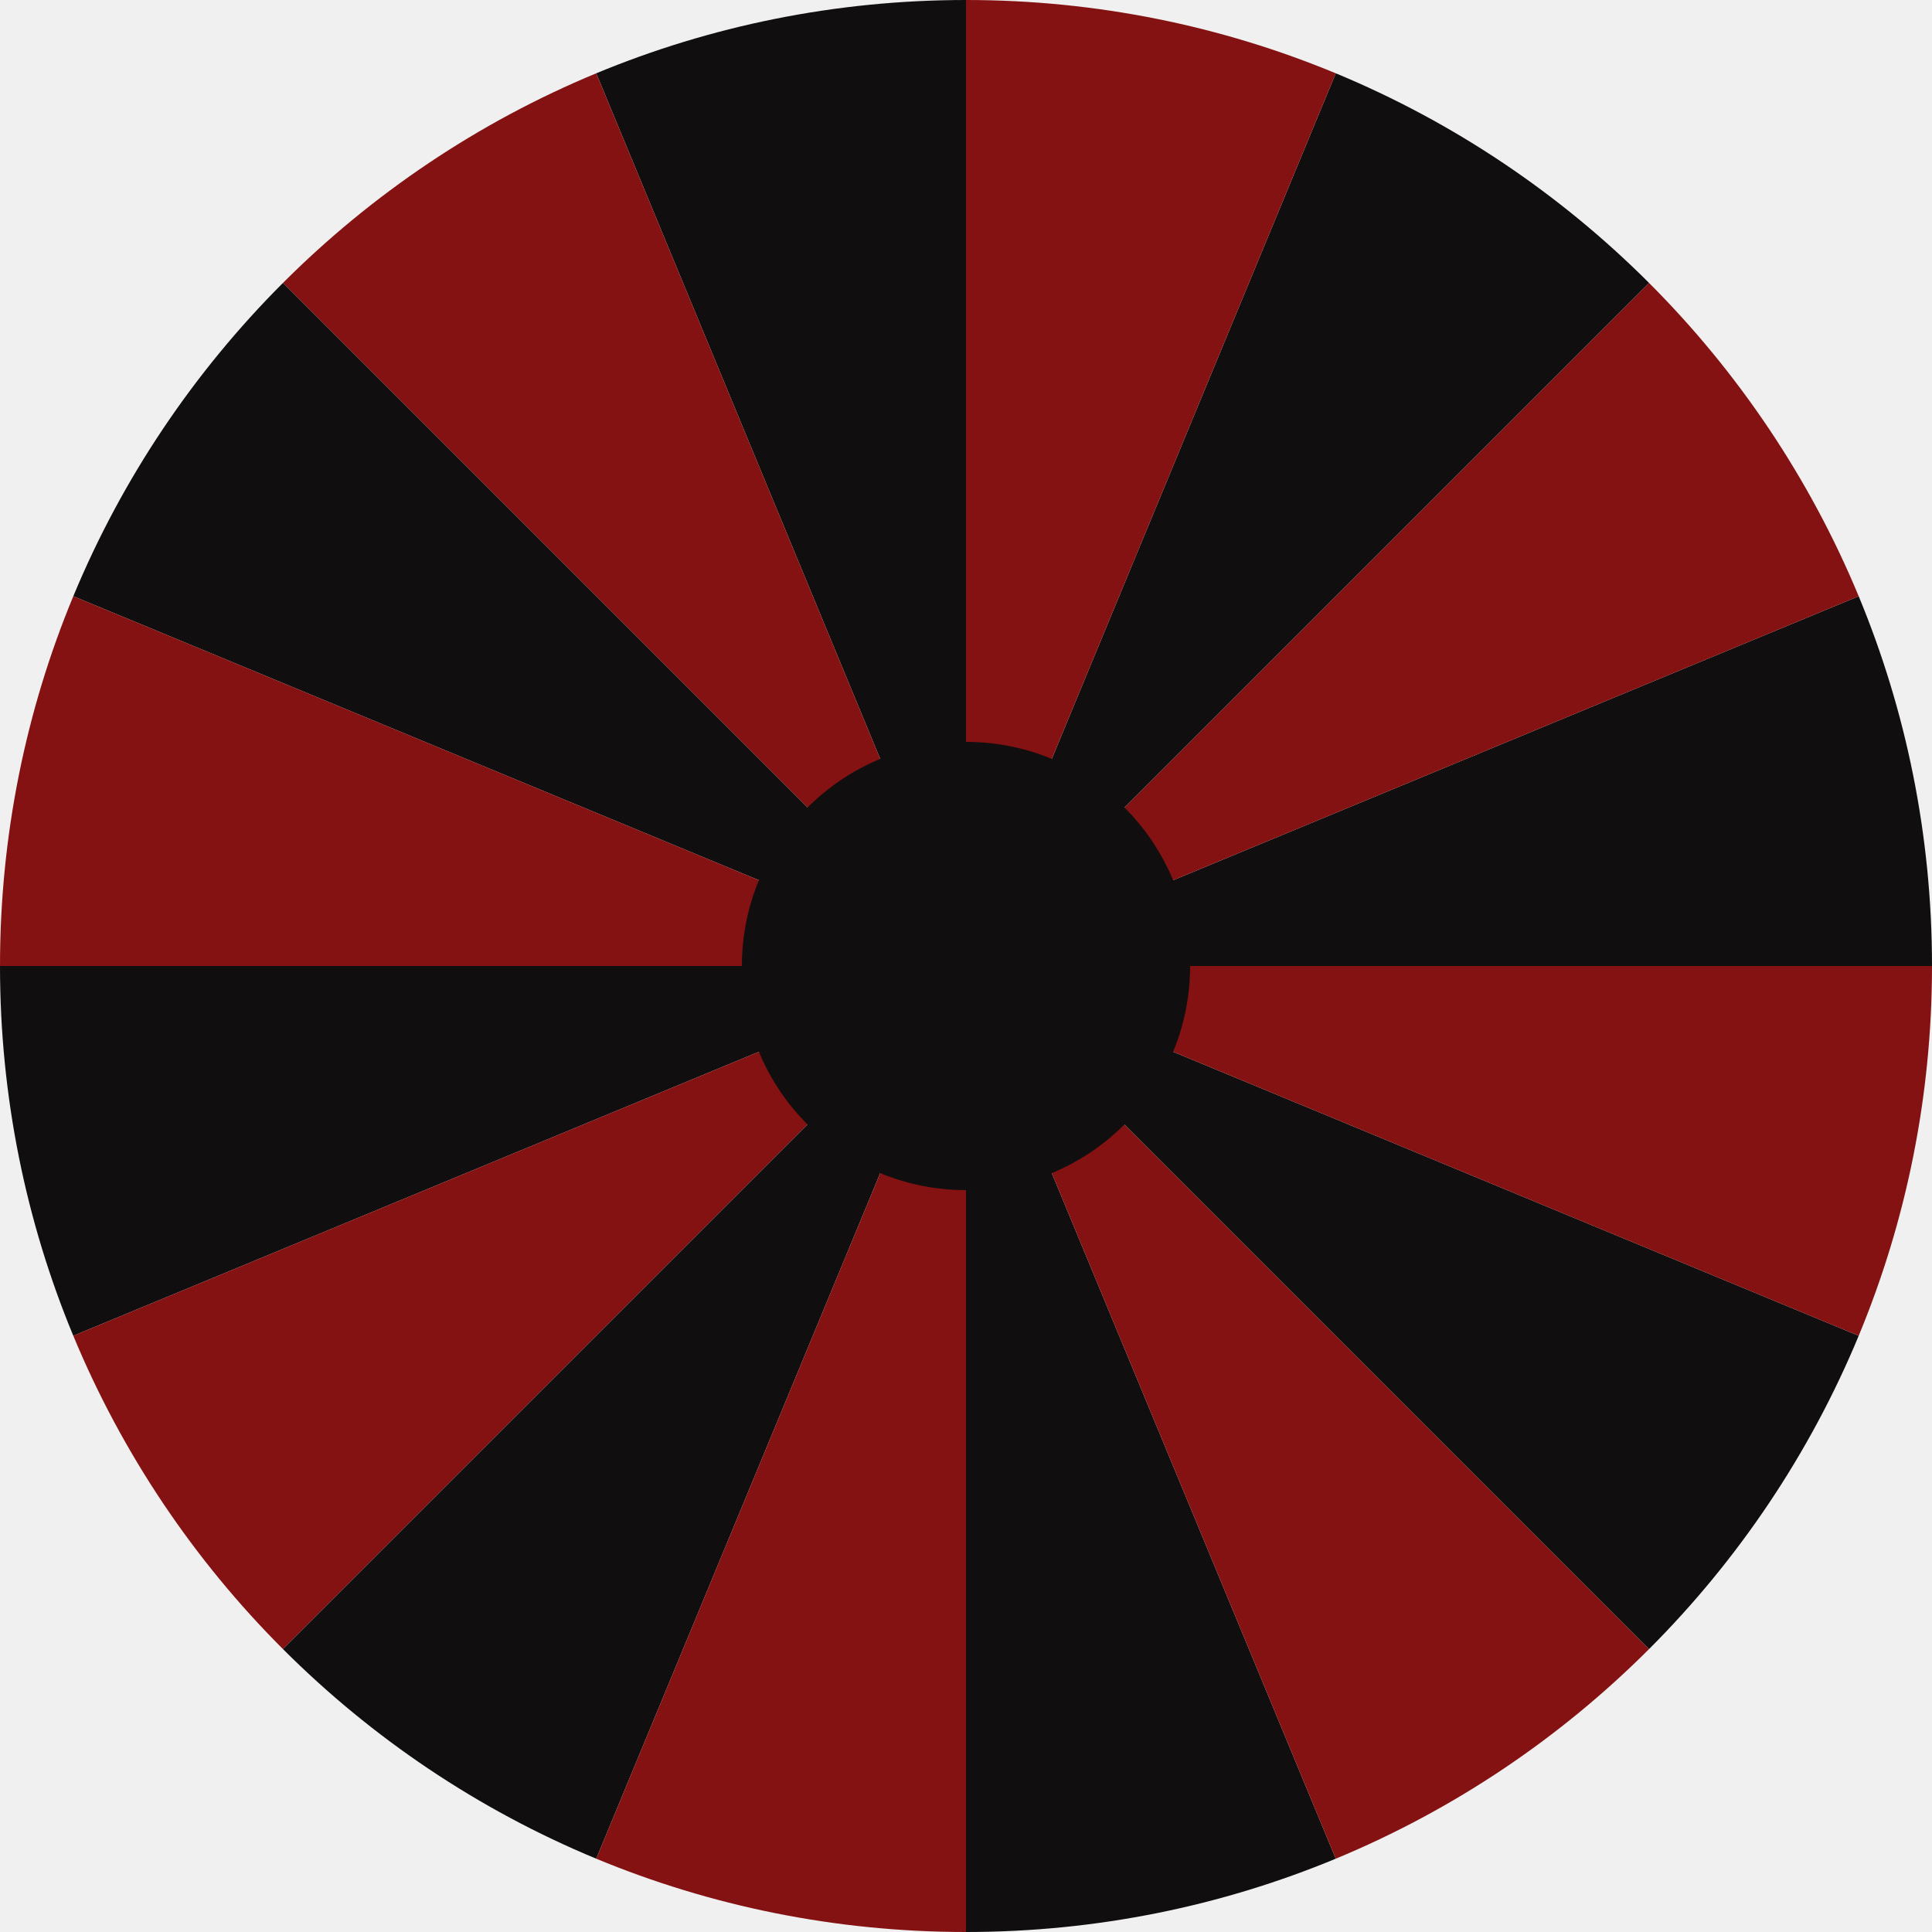
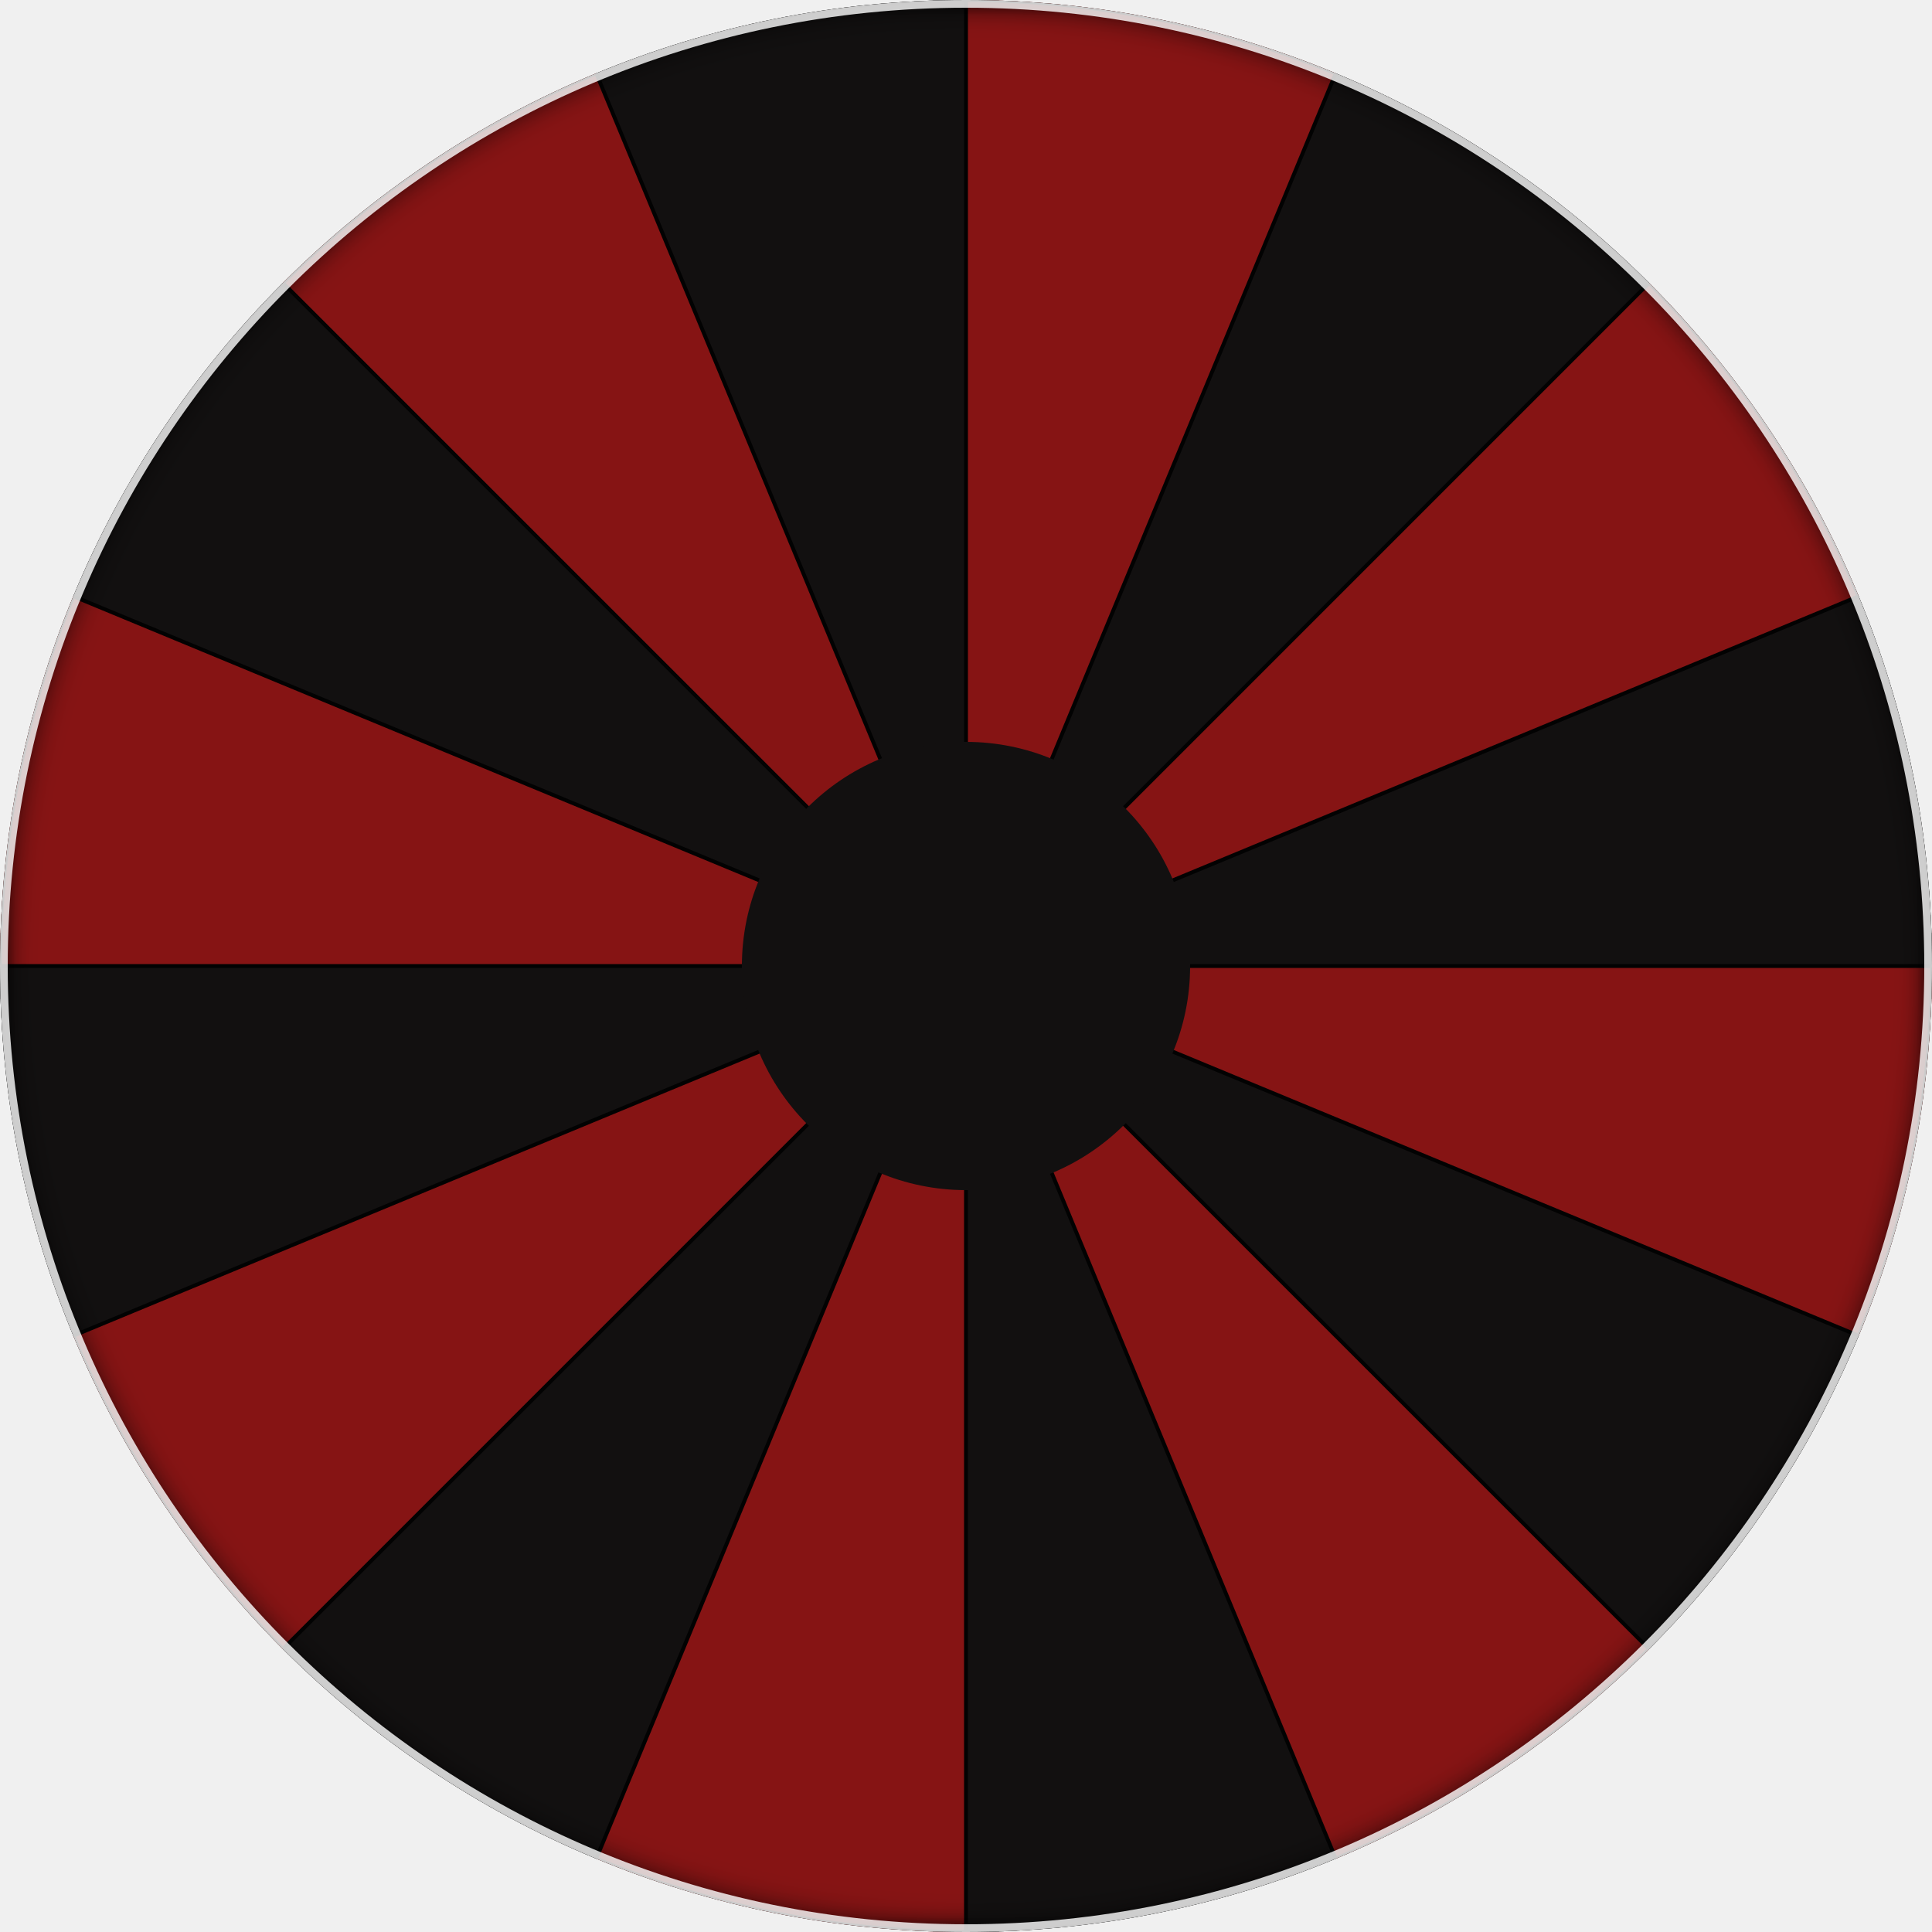
<svg xmlns="http://www.w3.org/2000/svg" width="1000" height="1000" viewBox="0 0 1000 1000" fill="none">
  <path d="M500 1000L500 500L691.392 962.061C632.438 986.507 567.795 1000 500 1000Z" fill="#100E0E" />
  <path fill-rule="evenodd" clip-rule="evenodd" d="M500 500L853.553 853.553C807.499 899.607 752.503 936.719 691.392 962.061L500 500Z" fill="#851212" />
  <path fill-rule="evenodd" clip-rule="evenodd" d="M962.061 691.392C936.719 752.503 899.607 807.499 853.553 853.553L500 500L962.061 691.392Z" fill="#100E0E" />
  <path fill-rule="evenodd" clip-rule="evenodd" d="M1000 500C1000 567.795 986.507 632.438 962.061 691.392L500 500L1000 500Z" fill="#851212" />
  <path fill-rule="evenodd" clip-rule="evenodd" d="M962.061 308.608C986.507 367.561 1000 432.205 1000 500L500 500L962.061 308.608Z" fill="#100E0E" />
  <path fill-rule="evenodd" clip-rule="evenodd" d="M962.061 308.608L500 500L853.553 146.447C899.608 192.501 936.719 247.497 962.061 308.608Z" fill="#851212" />
  <path fill-rule="evenodd" clip-rule="evenodd" d="M691.392 37.939C752.503 63.281 807.499 100.392 853.553 146.447L500 500L691.392 37.939Z" fill="#100E0E" />
  <path fill-rule="evenodd" clip-rule="evenodd" d="M691.392 37.939L500 500V0C567.795 0 632.438 13.493 691.392 37.939Z" fill="#851212" />
  <path fill-rule="evenodd" clip-rule="evenodd" d="M308.608 37.939C367.561 13.493 432.205 0 500 0V500L308.608 37.939Z" fill="#100E0E" />
  <path fill-rule="evenodd" clip-rule="evenodd" d="M308.608 37.939L500 500L146.447 146.447C192.501 100.392 247.497 63.281 308.608 37.939Z" fill="#851212" />
  <path fill-rule="evenodd" clip-rule="evenodd" d="M37.939 308.608C63.281 247.497 100.392 192.501 146.447 146.447L500 500L37.939 308.608Z" fill="#100E0E" />
  <path fill-rule="evenodd" clip-rule="evenodd" d="M37.939 308.608L500 500H0C0 432.205 13.493 367.561 37.939 308.608Z" fill="#851212" />
  <path fill-rule="evenodd" clip-rule="evenodd" d="M37.939 691.392C13.493 632.438 0 567.795 0 500H500L37.939 691.392Z" fill="#100E0E" />
  <path fill-rule="evenodd" clip-rule="evenodd" d="M37.939 691.392L500 500L146.447 853.553C100.392 807.499 63.281 752.503 37.939 691.392Z" fill="#851212" />
  <path fill-rule="evenodd" clip-rule="evenodd" d="M308.608 962.061C247.497 936.719 192.501 899.608 146.447 853.553L500 500L308.608 962.061Z" fill="#100E0E" />
  <path fill-rule="evenodd" clip-rule="evenodd" d="M500 500L500 1000C432.205 1000 367.561 986.507 308.608 962.061L500 500Z" fill="#851212" />
+   <path d="M499.5 999.498C432.131 999.432 367.886 986.029 309.262 961.788L499.5 502.514L499.5 999.498ZM690.737 961.788C632.113 986.029 567.869 999.432 500.5 999.498L500.5 502.514L690.737 961.788ZM308.338 961.405C247.629 936.159 192.974 899.281 147.154 853.552L498.576 502.13L308.338 961.405ZM852.845 853.552C807.025 899.281 752.37 936.159 691.661 961.405L501.423 502.13L852.845 853.552ZM146.447 852.845C100.718 807.025 63.84 752.37 38.594 691.661L497.869 501.423L146.447 852.845ZM961.405 691.661C936.159 752.37 899.281 807.025 853.552 852.845L502.13 501.423L961.405 691.661ZM497.486 500.5L38.211 690.737C13.97 632.113 0.568 567.869 0.502 500.5H497.486ZM999.498 500.5C999.432 567.869 986.029 632.113 961.788 690.737L502.514 500.5L999.498 500.5ZM961.788 309.262C986.029 367.886 999.432 432.131 999.498 499.5L502.514 499.5L961.788 309.262ZM497.486 499.5H0.502C0.568 432.131 13.97 367.886 38.211 309.262L497.486 499.5ZM497.869 498.576L38.594 308.338C63.84 247.63 100.718 192.974 146.447 147.154L497.869 498.576ZM853.552 147.154C899.281 192.974 936.159 247.63 961.405 308.338L502.13 498.576L853.552 147.154ZM498.576 497.869L147.154 146.447C192.974 100.718 247.63 63.84 308.338 38.594L498.576 497.869ZM691.661 38.594C752.37 63.84 807.025 100.718 852.845 146.447L501.423 497.869L691.661 38.594ZM499.5 497.485L309.262 38.211C367.886 13.97 432.131 0.567 499.5 0.501V497.485ZM500.5 0.501C567.869 0.567 632.113 13.97 690.737 38.211L500.5 497.485V0.501Z" stroke="black" />
  <circle cx="500" cy="500" r="116" fill="#100E0E" />
+   <g filter="url(#filter0_i_2082_2)">
+     <circle cx="500" cy="500" r="500" fill="#D9D9D9" fill-opacity="0.01" />
+   </g>
+   <circle cx="500" cy="500" r="498" stroke="white" stroke-opacity="0.8" stroke-width="4" />
+   <defs>
+     <filter id="filter0_i_2082_2" x="0" y="0" width="1000" height="1000" filterUnits="userSpaceOnUse" color-interpolation-filters="sRGB">
+       <feFlood flood-opacity="0" result="BackgroundImageFix" />
+       <feBlend mode="normal" in="SourceGraphic" in2="BackgroundImageFix" result="shape" />
+       <feColorMatrix in="SourceAlpha" type="matrix" values="0 0 0 0 0 0 0 0 0 0 0 0 0 0 0 0 0 0 127 0" result="hardAlpha" />
+       <feOffset />
+       <feGaussianBlur stdDeviation="8.05" />
+       <feComposite in2="hardAlpha" operator="arithmetic" k2="-1" k3="1" />
+       <feColorMatrix type="matrix" values="0 0 0 0 0 0 0 0 0 0 0 0 0 0 0 0 0 0 1 0" />
+       <feBlend mode="normal" in2="shape" result="effect1_innerShadow_2082_2" />
+     </filter>
+   </defs>
</svg>
